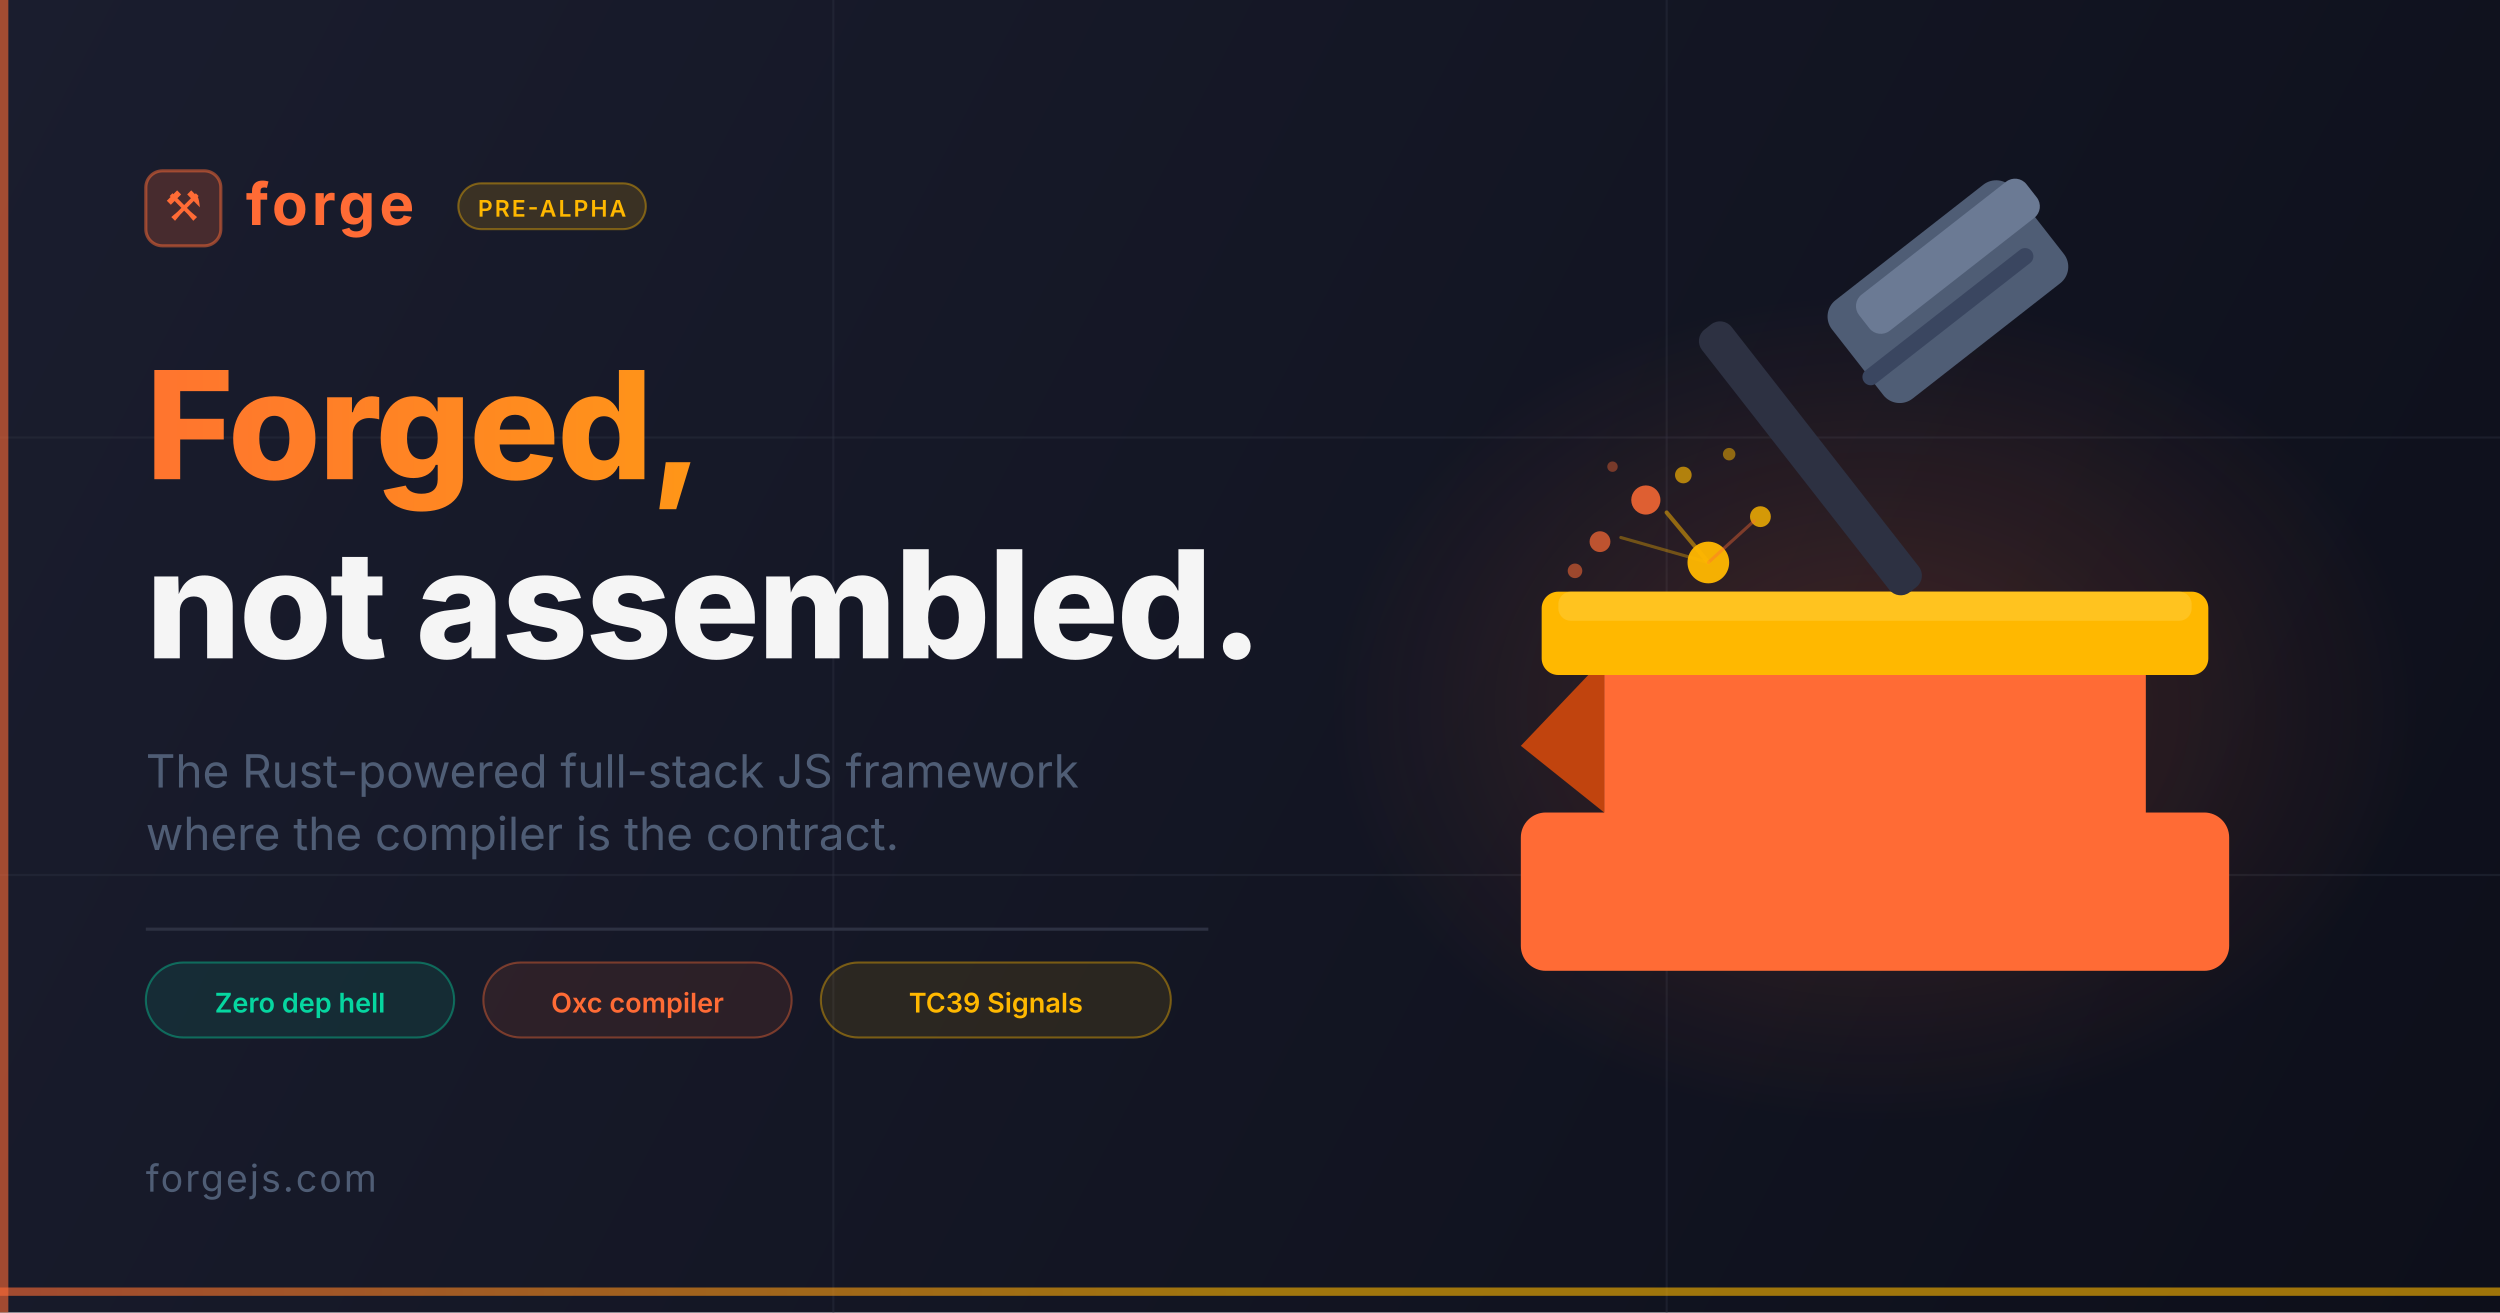
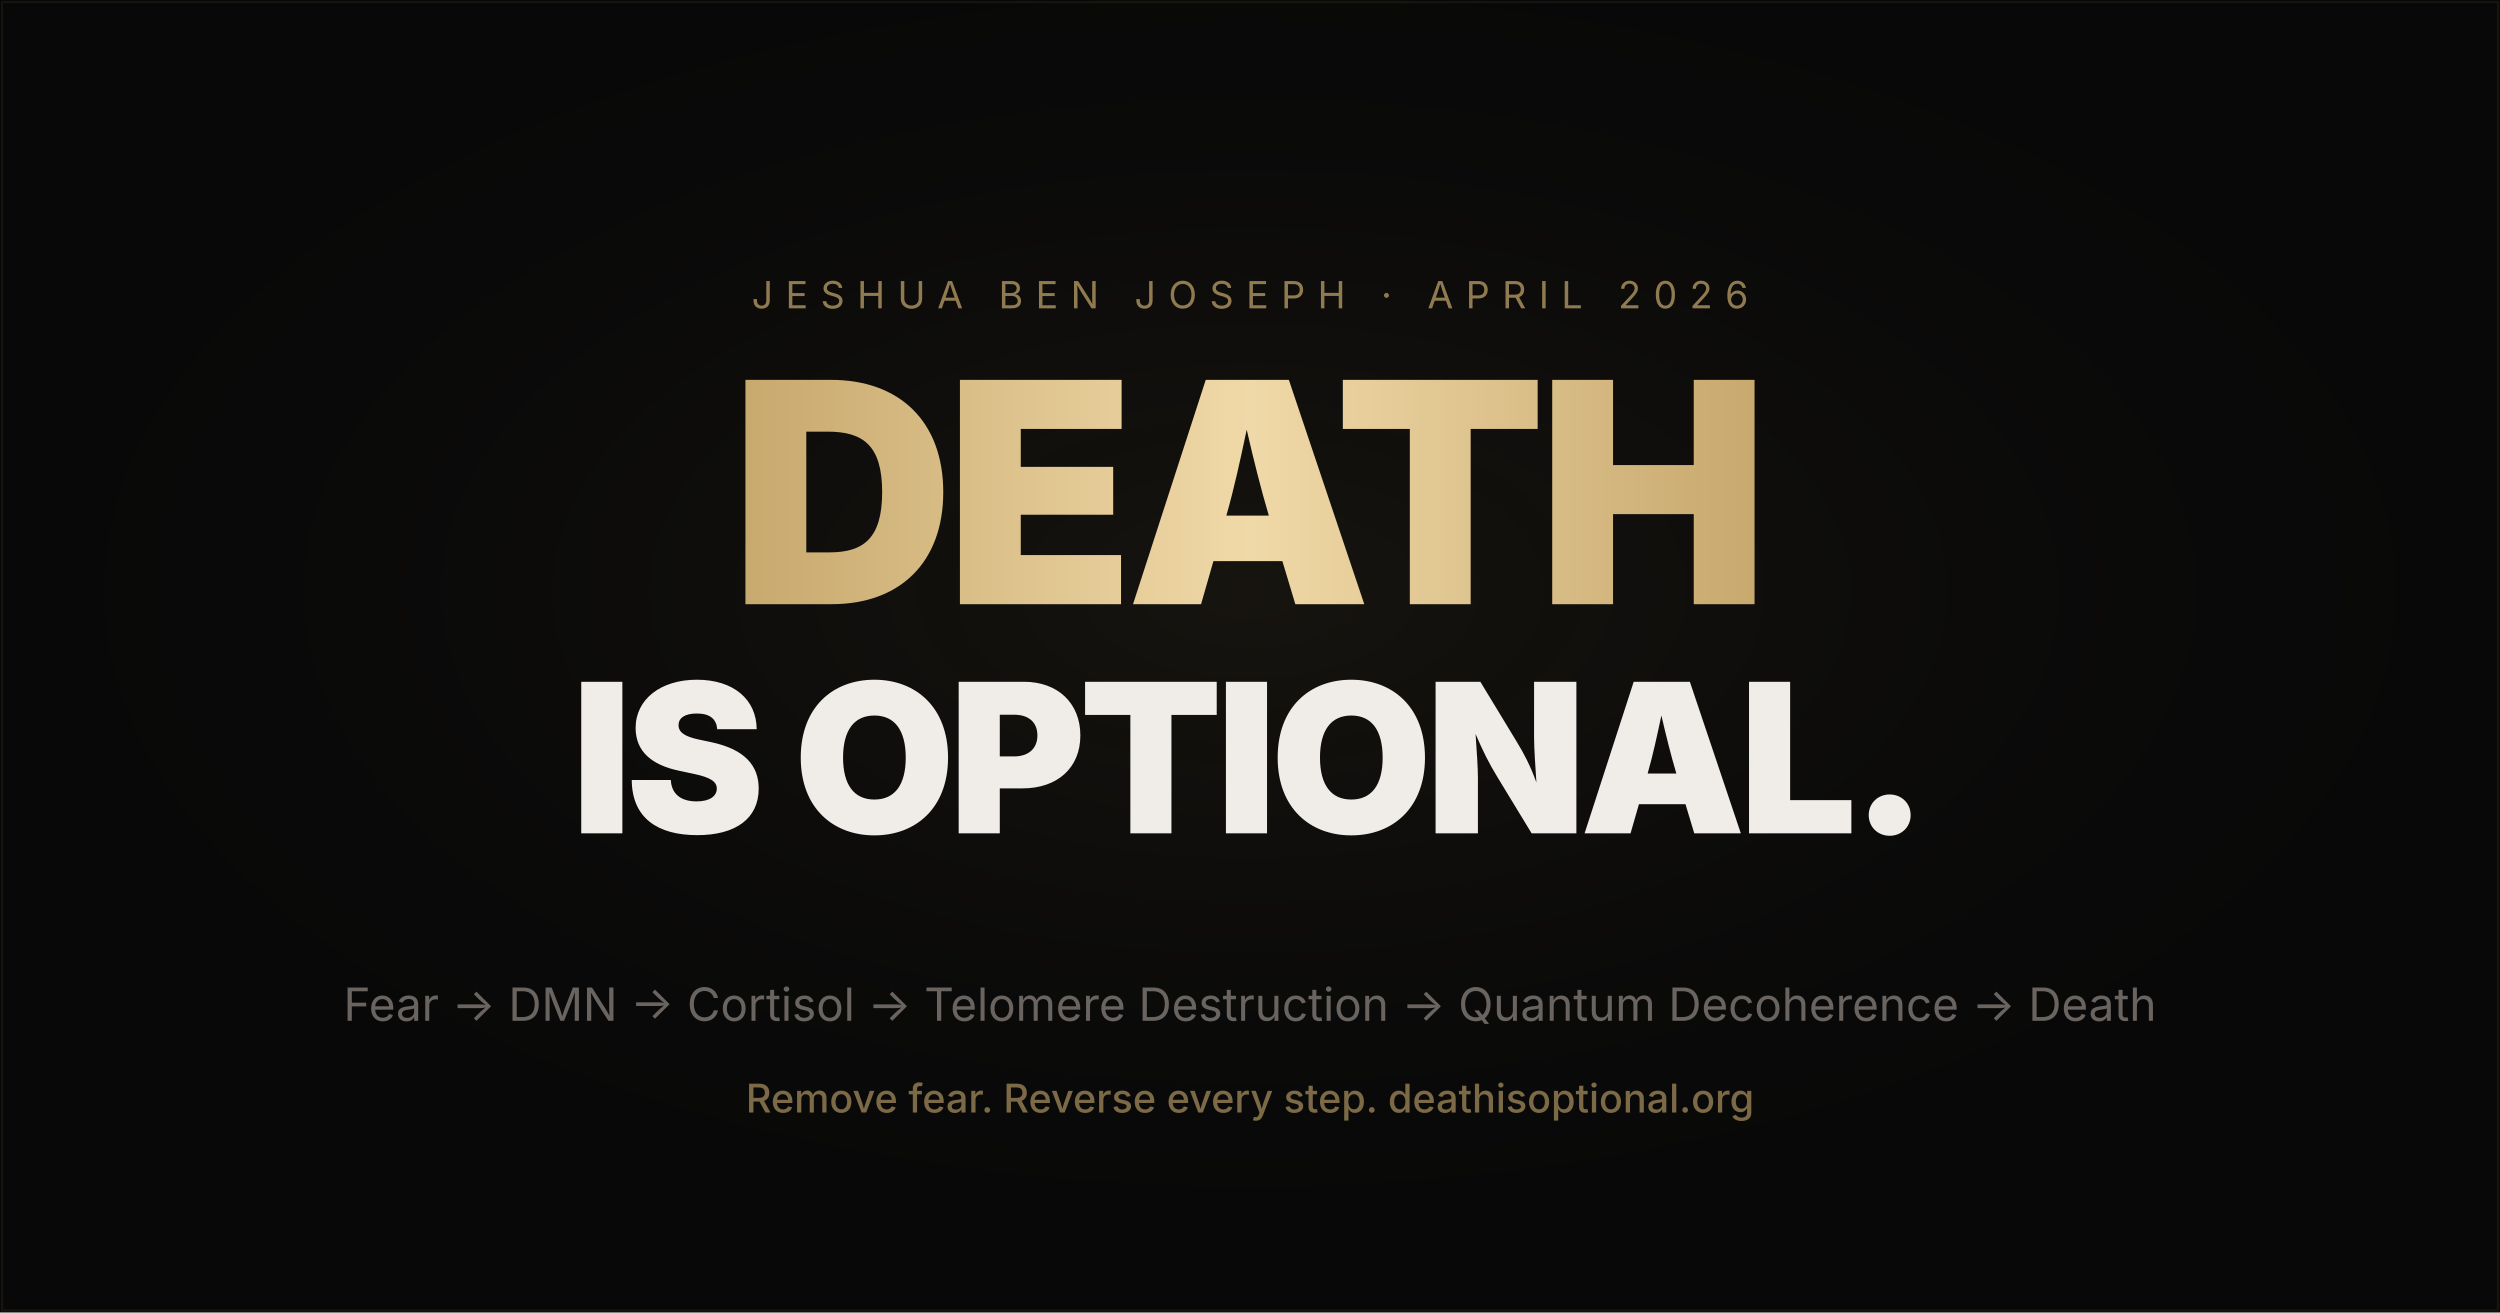
- <svg xmlns="http://www.w3.org/2000/svg" width="1200" height="630" viewBox="0 0 1200 630" fill="none">
+ <svg xmlns="http://www.w3.org/2000/svg" width="1200" height="630" viewBox="0 0 1200 630">
  <defs>
-     <linearGradient id="bgGrad" x1="0" y1="0" x2="1200" y2="630" gradientUnits="userSpaceOnUse">
-       <stop offset="0%" stop-color="#1A1D2E" />
-       <stop offset="100%" stop-color="#0d0f1a" />
+     <radialGradient id="glow" cx="50%" cy="45%" r="55%">
+       <stop offset="0%" stop-color="#c8a96e" stop-opacity="0.08" />
+       <stop offset="100%" stop-color="#080808" stop-opacity="0" />
+     </radialGradient>
+     <linearGradient id="gold" x1="0%" y1="0%" x2="100%" y2="0%">
+       <stop offset="0%" stop-color="#c8a96e" />
+       <stop offset="50%" stop-color="#f0d9a8" />
+       <stop offset="100%" stop-color="#c8a96e" />
    </linearGradient>
-     <linearGradient id="titleGrad" x1="0" y1="0" x2="600" y2="0" gradientUnits="userSpaceOnUse">
-       <stop offset="0%" stop-color="#FF6B35" />
-       <stop offset="100%" stop-color="#FFB800" />
+     <linearGradient id="divider" x1="0%" y1="0%" x2="100%" y2="0%">
+       <stop offset="0%" stop-color="#c8a96e" stop-opacity="0" />
+       <stop offset="30%" stop-color="#c8a96e" stop-opacity="0.4" />
+       <stop offset="70%" stop-color="#c8a96e" stop-opacity="0.4" />
+       <stop offset="100%" stop-color="#c8a96e" stop-opacity="0" />
    </linearGradient>
-     <linearGradient id="glowGrad" x1="0" y1="0" x2="0" y2="1" gradientUnits="userSpaceOnUse">
-       <stop offset="0%" stop-color="#FF6B35" stop-opacity="0.15" />
-       <stop offset="100%" stop-color="#FF6B35" stop-opacity="0" />
-     </linearGradient>
-     <radialGradient id="forgeGlow" cx="50%" cy="50%" r="50%">
-       <stop offset="0%" stop-color="#FF6B35" stop-opacity="0.2" />
-       <stop offset="100%" stop-color="#FF6B35" stop-opacity="0" />
-     </radialGradient>
  </defs>
-   <rect width="1200" height="630" fill="url(#bgGrad)" />
-   <line x1="0" y1="210" x2="1200" y2="210" stroke="#2D3142" stroke-width="1" opacity="0.4" />
-   <line x1="0" y1="420" x2="1200" y2="420" stroke="#2D3142" stroke-width="1" opacity="0.4" />
-   <line x1="400" y1="0" x2="400" y2="630" stroke="#2D3142" stroke-width="1" opacity="0.4" />
-   <line x1="800" y1="0" x2="800" y2="630" stroke="#2D3142" stroke-width="1" opacity="0.4" />
-   <ellipse cx="900" cy="340" rx="260" ry="200" fill="url(#forgeGlow)" />
-   <rect x="730" y="390" width="340" height="76" rx="12" fill="#FF6B35" />
-   <rect x="770" y="316" width="260" height="84" rx="8" fill="#FF6B35" />
-   <path d="M770 316 L730 358 L770 390 Z" fill="#C1440E" />
-   <rect x="740" y="284" width="320" height="40" rx="8" fill="#FFB800" />
-   <rect x="748" y="284" width="304" height="14" rx="6" fill="#FFC933" opacity="0.6" />
-   <rect x="860" y="140" width="18" height="160" rx="7" fill="#2D3142" transform="rotate(-38 869 220)" />
-   <rect x="880" y="110" width="110" height="60" rx="10" fill="#4F5D75" transform="rotate(-38 935 140)" />
-   <rect x="884" y="112" width="102" height="22" rx="7" fill="#6B7A94" transform="rotate(-38 935 123)" />
-   <rect x="884" y="148" width="102" height="8" rx="4" fill="#3A4660" transform="rotate(-38 935 152)" />
-   <circle cx="820" cy="270" r="10" fill="#FFB800" opacity="0.95" />
-   <circle cx="790" cy="240" r="7" fill="#FF6B35" opacity="0.85" />
-   <circle cx="845" cy="248" r="5" fill="#FFB800" opacity="0.8" />
-   <circle cx="768" cy="260" r="5" fill="#FF6B35" opacity="0.7" />
-   <circle cx="808" cy="228" r="4" fill="#FFB800" opacity="0.65" />
-   <circle cx="756" cy="274" r="3.5" fill="#FF6B35" opacity="0.55" />
-   <circle cx="830" cy="218" r="3" fill="#FFB800" opacity="0.5" />
-   <circle cx="774" cy="224" r="2.5" fill="#FF6B35" opacity="0.4" />
-   <line x1="820" y1="270" x2="800" y2="246" stroke="#FFB800" stroke-width="2" stroke-linecap="round" opacity="0.5" />
-   <line x1="820" y1="270" x2="842" y2="250" stroke="#FF6B35" stroke-width="1.5" stroke-linecap="round" opacity="0.4" />
-   <line x1="820" y1="270" x2="778" y2="258" stroke="#FFB800" stroke-width="1.5" stroke-linecap="round" opacity="0.35" />
-   <rect x="70" y="82" width="36" height="36" rx="8" fill="#FF6B35" opacity="0.2" />
-   <rect x="70" y="82" width="36" height="36" rx="8" stroke="#FF6B35" stroke-width="1.5" opacity="0.5" />
-   <text x="88" y="106" font-family="system-ui, -apple-system, sans-serif" font-size="20" fill="#FF6B35" text-anchor="middle">⚒</text>
-   <text x="118" y="108" font-family="system-ui, -apple-system, sans-serif" font-size="28" font-weight="700" fill="#FF6B35" letter-spacing="2">forge</text>
-   <rect x="220" y="88" width="90" height="22" rx="11" fill="#FFB800" opacity="0.15" />
-   <rect x="220" y="88" width="90" height="22" rx="11" stroke="#FFB800" stroke-width="1" opacity="0.4" />
-   <text x="265" y="104" font-family="system-ui, -apple-system, sans-serif" font-size="11" font-weight="600" fill="#FFB800" text-anchor="middle" letter-spacing="1">PRE-ALPHA</text>
-   <text x="70" y="230" font-family="system-ui, -apple-system, sans-serif" font-size="72" font-weight="800" fill="url(#titleGrad)" letter-spacing="-1">Forged,</text>
-   <text x="70" y="316" font-family="system-ui, -apple-system, sans-serif" font-size="72" font-weight="800" fill="#F5F5F5" letter-spacing="-1">not assembled.</text>
-   <text x="70" y="378" font-family="system-ui, -apple-system, sans-serif" font-size="22" fill="#4F5D75">The Rust-powered full-stack JS framework</text>
-   <text x="70" y="408" font-family="system-ui, -apple-system, sans-serif" font-size="22" fill="#4F5D75">where the compiler is the contract.</text>
-   <line x1="70" y1="446" x2="580" y2="446" stroke="#2D3142" stroke-width="1.5" />
-   <rect x="70" y="462" width="148" height="36" rx="18" fill="#06D6A0" opacity="0.1" />
-   <rect x="70" y="462" width="148" height="36" rx="18" stroke="#06D6A0" stroke-width="1" opacity="0.4" />
-   <text x="144" y="486" font-family="system-ui, -apple-system, sans-serif" font-size="13" font-weight="600" fill="#06D6A0" text-anchor="middle">Zero dep hell</text>
-   <rect x="232" y="462" width="148" height="36" rx="18" fill="#FF6B35" opacity="0.1" />
-   <rect x="232" y="462" width="148" height="36" rx="18" stroke="#FF6B35" stroke-width="1" opacity="0.4" />
-   <text x="306" y="486" font-family="system-ui, -apple-system, sans-serif" font-size="13" font-weight="600" fill="#FF6B35" text-anchor="middle">Oxc compiler</text>
-   <rect x="394" y="462" width="168" height="36" rx="18" fill="#FFB800" opacity="0.1" />
-   <rect x="394" y="462" width="168" height="36" rx="18" stroke="#FFB800" stroke-width="1" opacity="0.4" />
-   <text x="478" y="486" font-family="system-ui, -apple-system, sans-serif" font-size="13" font-weight="600" fill="#FFB800" text-anchor="middle">TC39 Signals</text>
-   <text x="70" y="572" font-family="system-ui, -apple-system, sans-serif" font-size="18" fill="#4F5D75" letter-spacing="1">forgejs.com</text>
-   <rect x="0" y="618" width="1200" height="4" fill="url(#titleGrad)" opacity="0.6" />
-   <rect x="0" y="0" width="4" height="630" fill="url(#titleGrad)" opacity="0.6" />
+   <rect width="1200" height="630" fill="#080808" />
+   <rect width="1200" height="630" fill="url(#glow)" />
+   <rect x="1" y="1" width="1198" height="628" fill="none" stroke="#c8a96e" stroke-opacity="0.08" stroke-width="1" />
+   <text x="600" y="148" font-family="system-ui, -apple-system, sans-serif" font-size="18" font-weight="400" letter-spacing="6" fill="#c8a96e" text-anchor="middle" opacity="0.7">JESHUA BEN JOSEPH · APRIL 2026</text>
+   <text x="600" y="290" font-family="system-ui, -apple-system, sans-serif" font-size="148" font-weight="900" fill="url(#gold)" text-anchor="middle" letter-spacing="-4">DEATH</text>
+   <text x="600" y="400" font-family="system-ui, -apple-system, sans-serif" font-size="100" font-weight="900" fill="#f0ede8" text-anchor="middle" letter-spacing="-3">IS OPTIONAL.</text>
+   <line x1="240" y1="436" x2="960" y2="436" stroke="url(#divider)" stroke-width="1" />
+   <text x="600" y="490" font-family="system-ui, -apple-system, sans-serif" font-size="22" font-weight="400" fill="#6a6460" text-anchor="middle">Fear → DMN → Cortisol → Telomere Destruction → Quantum Decoherence → Death</text>
+   <text x="600" y="534" font-family="system-ui, -apple-system, sans-serif" font-size="19" font-weight="500" fill="#c8a96e" text-anchor="middle" opacity="0.6">Remove fear. Reverse every step. deathisoptional.org</text>
</svg>
